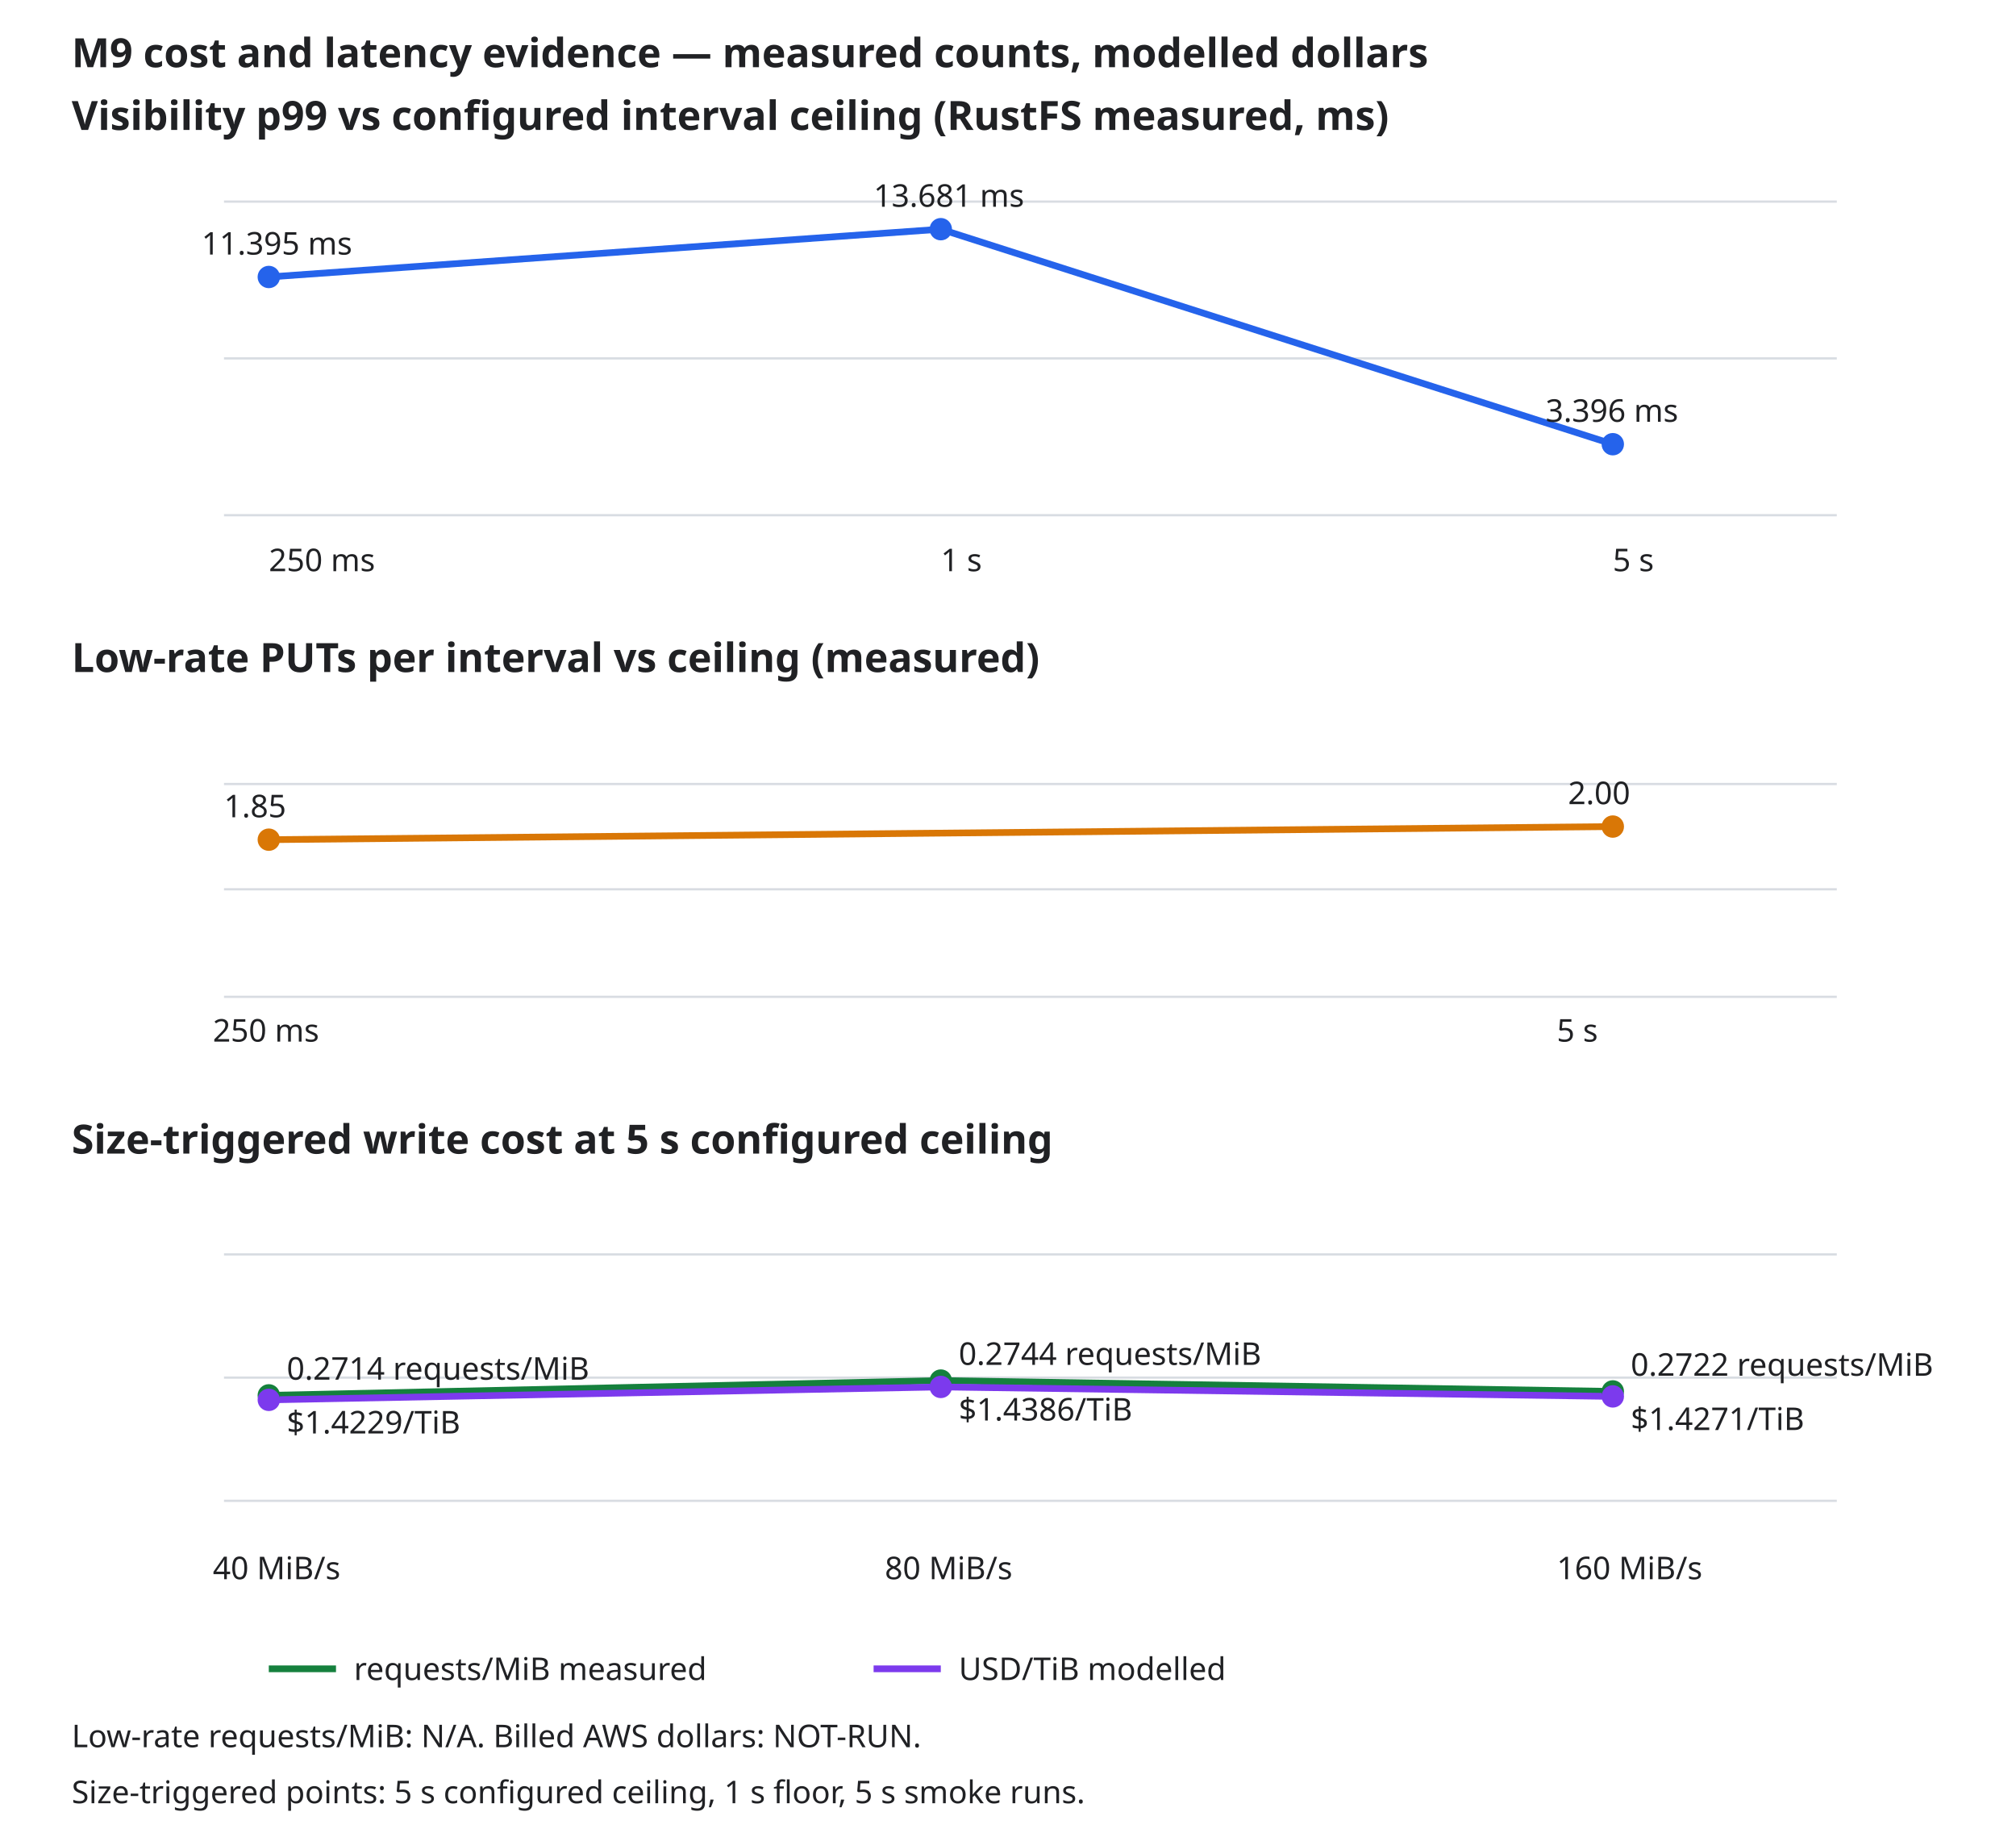
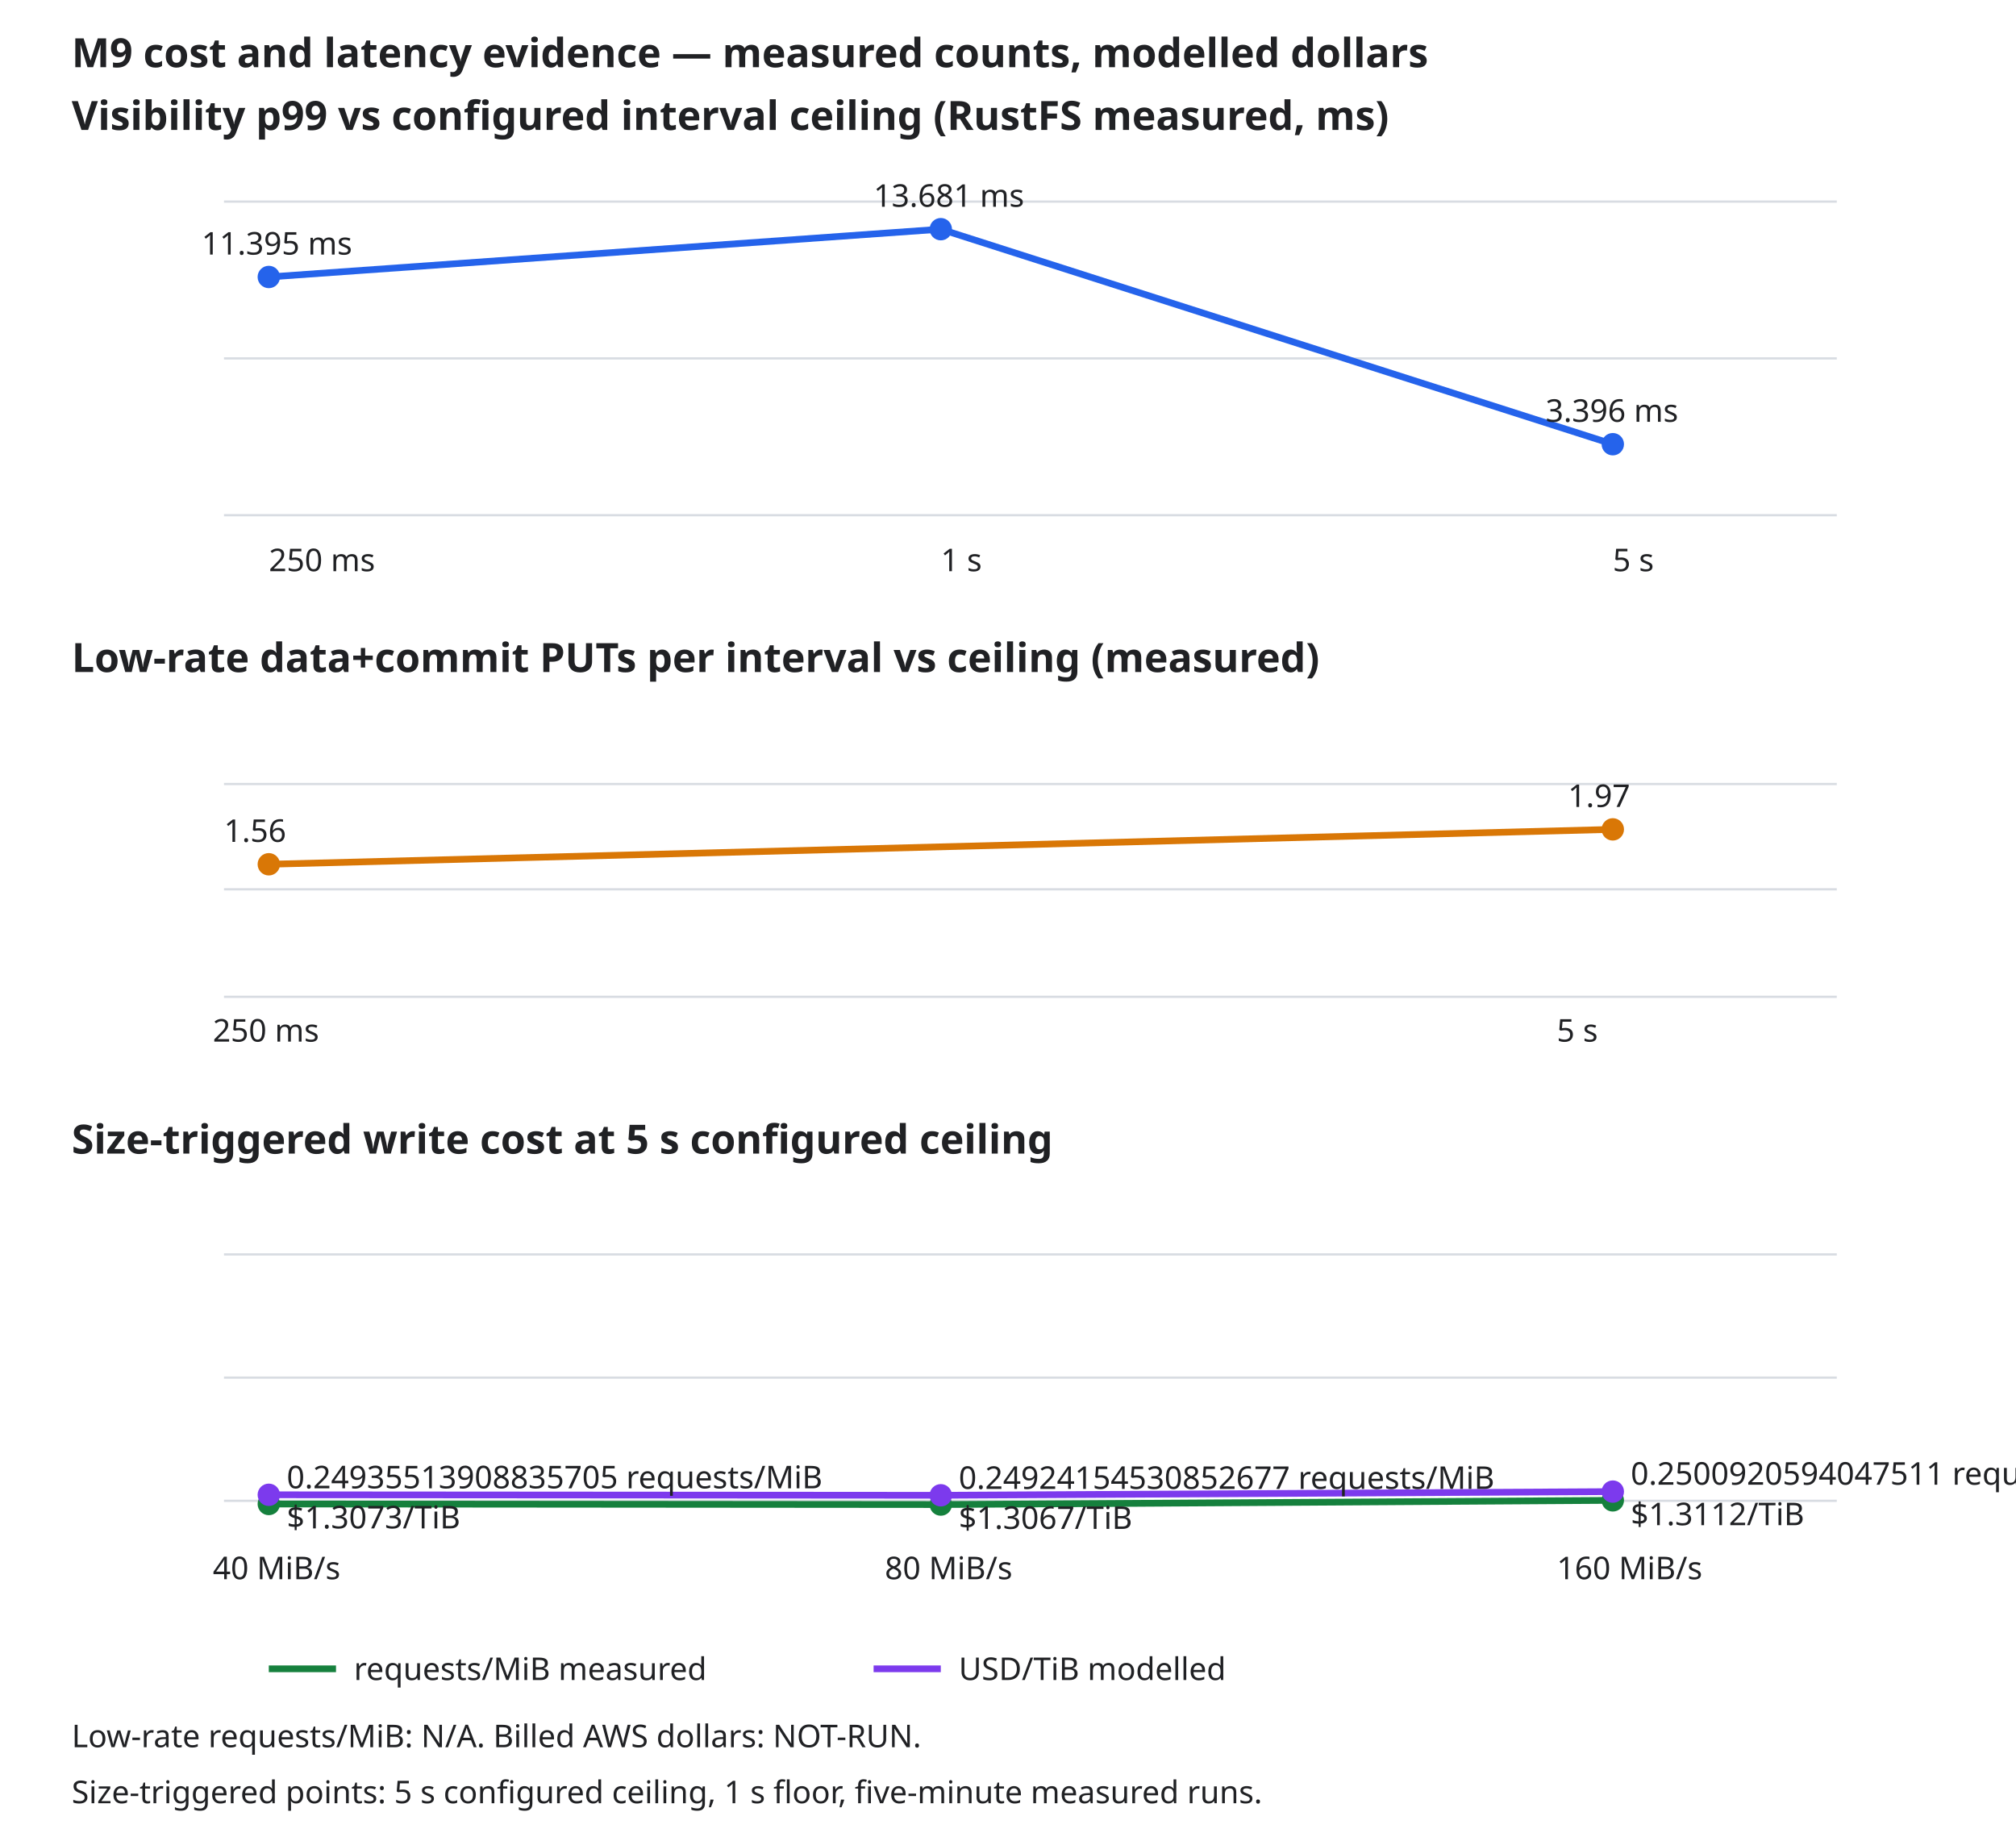
<svg xmlns="http://www.w3.org/2000/svg" width="900" height="820" viewBox="0 0 900 820">
  <style>text{font:14px sans-serif;fill:#202124}.title{font-size:18px;font-weight:600}.grid{stroke:#d8dce2;stroke-width:1}.p99{fill:none;stroke:#2563eb;stroke-width:3}.low{fill:none;stroke:#d97706;stroke-width:3}.req{fill:none;stroke:#15803d;stroke-width:3}.cost{fill:none;stroke:#7c3aed;stroke-width:3}</style>
  <text x="32" y="30" class="title">M9 cost and latency evidence — measured counts, modelled dollars</text>
  <text x="32" y="58" class="title">Visibility p99 vs configured interval ceiling (RustFS measured, ms)</text>
  <path class="grid" d="M100 90H820 M100 160H820 M100 230H820" />
  <path class="p99" d="M120,123.65 420,102.31 720,198.3" />
  <circle cx="120" cy="123.65" r="5" fill="#2563eb" />
  <text x="90" y="113.65">11.395 ms</text>
  <circle cx="420" cy="102.31" r="5" fill="#2563eb" />
  <text x="390" y="92.31">13.681 ms</text>
  <circle cx="720" cy="198.3" r="5" fill="#2563eb" />
  <text x="690" y="188.3">3.396 ms</text>
  <text x="120" y="255">250 ms</text>
  <text x="420" y="255">1 s</text>
  <text x="720" y="255">5 s</text>
-   <text x="32" y="300" class="title">Low-rate PUTs per interval vs ceiling (measured)</text>
+   <text x="32" y="300" class="title">Low-rate data+commit PUTs per interval vs ceiling (measured)</text>
  <path class="grid" d="M100 350H820 M100 397H820 M100 445H820" />
-   <path class="low" d="M120,374.85 720,369" />
-   <circle cx="120" cy="374.85" r="5" fill="#d97706" />
-   <text x="100" y="364.85">1.85</text>
+   <path class="low" d="M120,385.83 720,370.25" />
+   <circle cx="120" cy="385.83" r="5" fill="#d97706" />
+   <text x="100" y="375.83">1.56</text>
  <text x="95" y="465">250 ms</text>
-   <circle cx="720" cy="369" r="5" fill="#d97706" />
-   <text x="700" y="359">2.00</text>
+   <circle cx="720" cy="370.25" r="5" fill="#d97706" />
+   <text x="700" y="360.25">1.97</text>
  <text x="695" y="465">5 s</text>
  <text x="32" y="515" class="title">Size-triggered write cost at 5 s configured ceiling</text>
  <path class="grid" d="M100 560H820 M100 615H820 M100 670H820" />
-   <path class="req" d="M120,622.92 420,616.32 720,621.16" />
-   <path class="cost" d="M120,624.93 420,619.16 720,623.39" />
-   <circle cx="120" cy="622.92" r="5" fill="#15803d" />
-   <circle cx="120" cy="624.93" r="5" fill="#7c3aed" />
-   <text x="128" y="615.92">0.2714 requests/MiB</text>
-   <text x="128" y="639.93">$1.4229/TiB</text>
+   <path class="req" d="M120,671.42 420,671.67 720,669.8" />
+   <path class="cost" d="M120,667.31 420,667.53 720,665.89" />
+   <circle cx="120" cy="671.42" r="5" fill="#15803d" />
+   <circle cx="120" cy="667.31" r="5" fill="#7c3aed" />
+   <text x="128" y="664.42">0.24935513908835705 requests/MiB</text>
+   <text x="128" y="682.31">$1.3073/TiB</text>
  <text x="95" y="705">40 MiB/s</text>
-   <circle cx="420" cy="616.32" r="5" fill="#15803d" />
-   <circle cx="420" cy="619.16" r="5" fill="#7c3aed" />
-   <text x="428" y="609.32">0.2744 requests/MiB</text>
-   <text x="428" y="634.16">$1.4386/TiB</text>
+   <circle cx="420" cy="671.67" r="5" fill="#15803d" />
+   <circle cx="420" cy="667.53" r="5" fill="#7c3aed" />
+   <text x="428" y="664.67">0.24924154530852677 requests/MiB</text>
+   <text x="428" y="682.53">$1.3067/TiB</text>
  <text x="395" y="705">80 MiB/s</text>
-   <circle cx="720" cy="621.16" r="5" fill="#15803d" />
-   <circle cx="720" cy="623.39" r="5" fill="#7c3aed" />
-   <text x="728" y="614.16">0.2722 requests/MiB</text>
-   <text x="728" y="638.39">$1.4271/TiB</text>
+   <circle cx="720" cy="669.8" r="5" fill="#15803d" />
+   <circle cx="720" cy="665.89" r="5" fill="#7c3aed" />
+   <text x="728" y="662.8">0.2500920594047511 requests/MiB</text>
+   <text x="728" y="680.89">$1.3112/TiB</text>
  <text x="695" y="705">160 MiB/s</text>
  <line x1="120" y1="745" x2="150" y2="745" class="req" />
  <text x="158" y="750">requests/MiB measured</text>
  <line x1="390" y1="745" x2="420" y2="745" class="cost" />
  <text x="428" y="750">USD/TiB modelled</text>
  <text x="32" y="780">Low-rate requests/MiB: N/A. Billed AWS dollars: NOT-RUN.</text>
-   <text x="32" y="805">Size-triggered points: 5 s configured ceiling, 1 s floor, 5 s smoke runs.</text>
+   <text x="32" y="805">Size-triggered points: 5 s configured ceiling, 1 s floor, five-minute measured runs.</text>
</svg>
